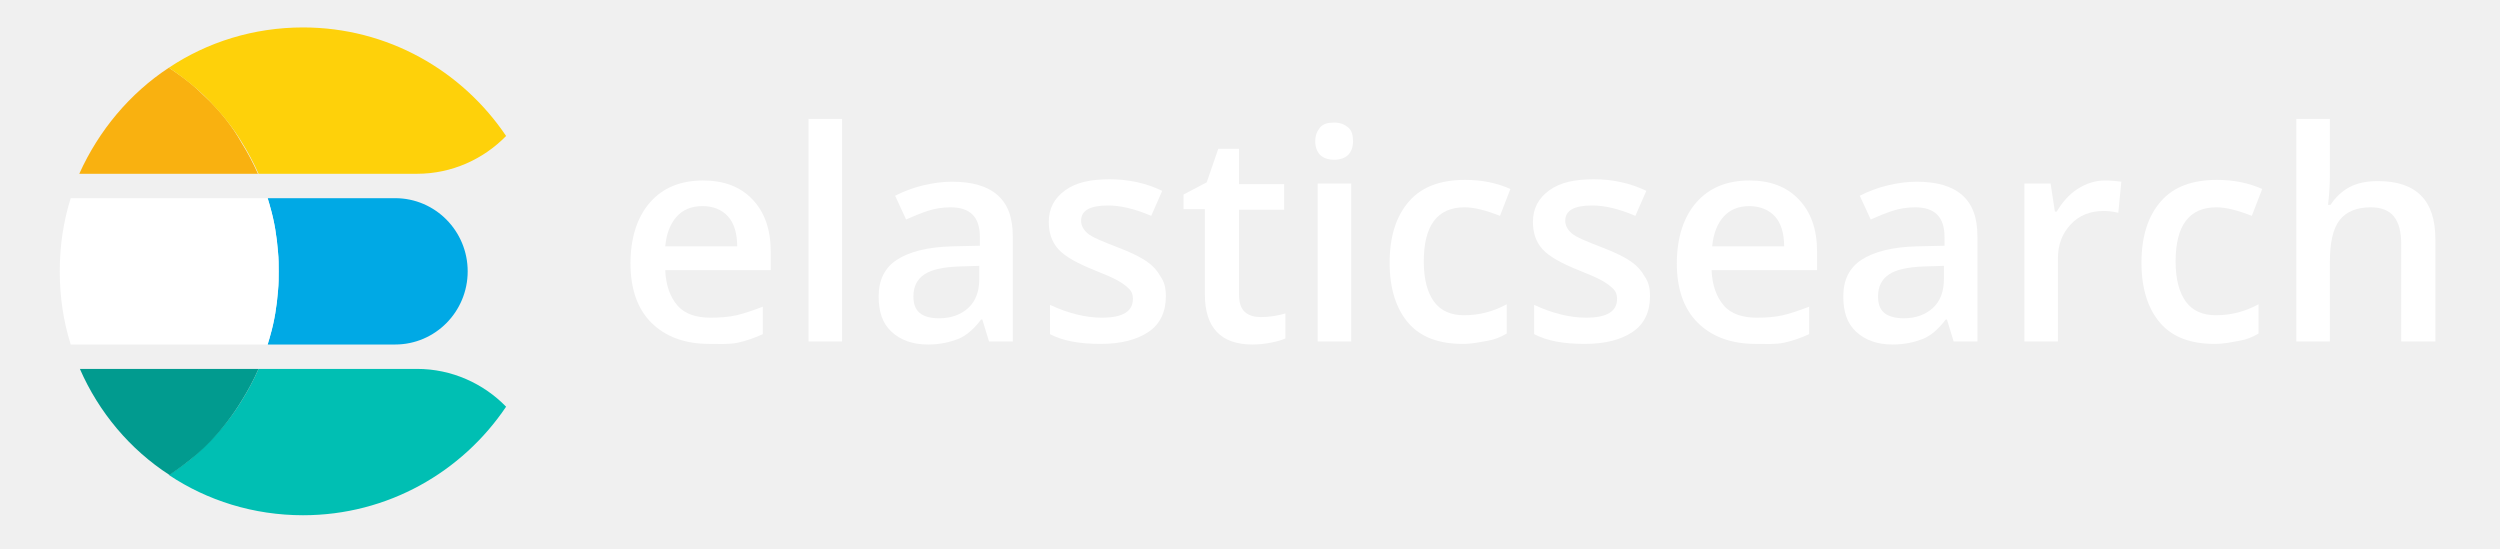
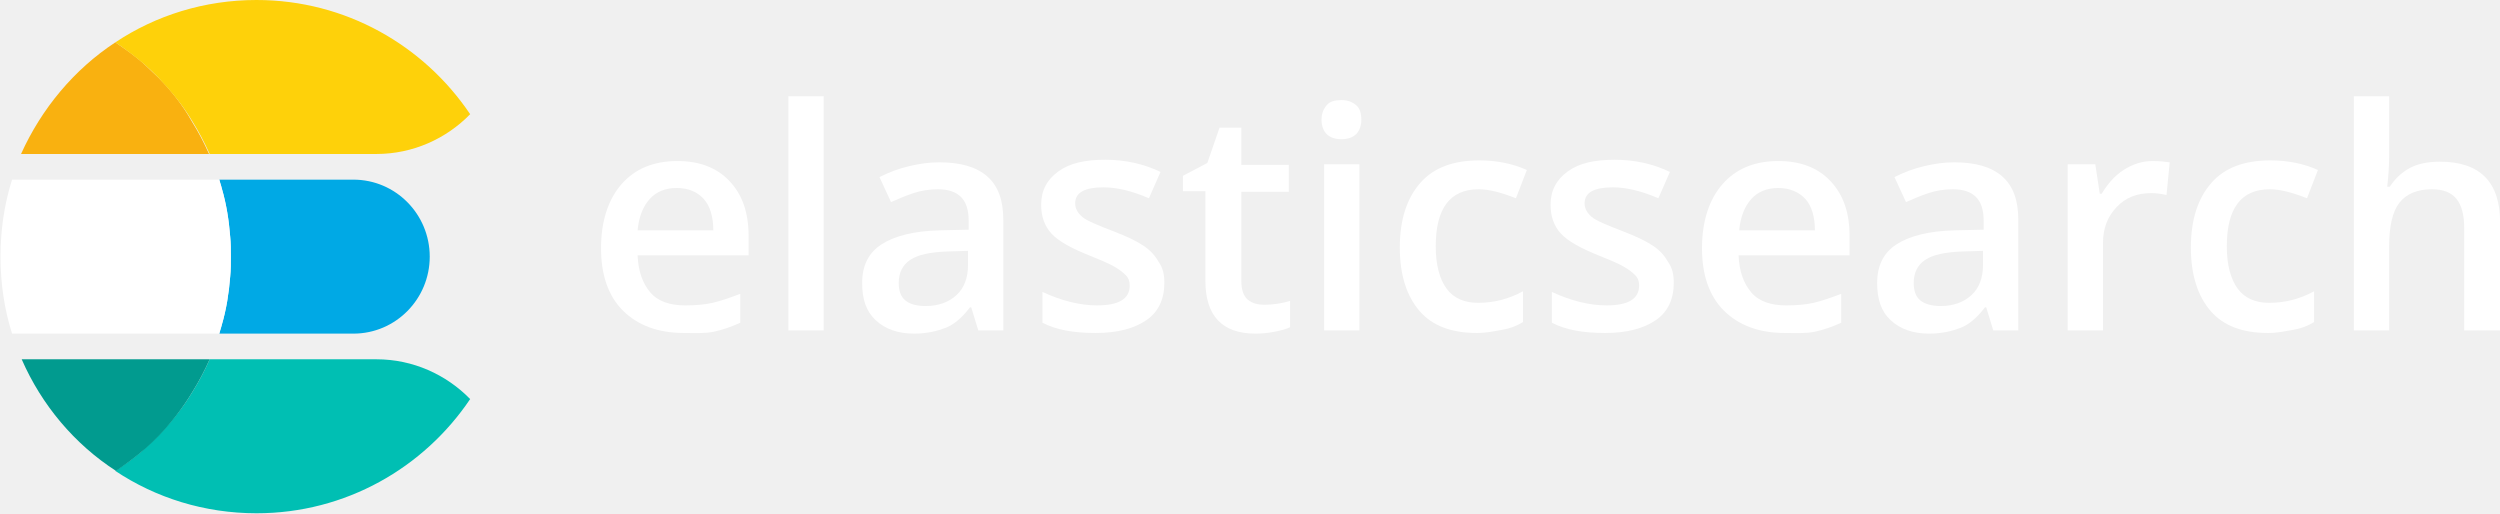
- <svg xmlns="http://www.w3.org/2000/svg" enable-background="new 0 0 550 250" viewBox="77,83,410,90">
+ <svg xmlns="http://www.w3.org/2000/svg" enable-background="new 0 0 550 250" viewBox="86.72 87.50 389.66 80.01">
  <path d="m178 102.5h313v41h-313z" fill="none" />
  <g enable-background="new" fill="#fff">
    <path d="m193.3 139.4c-4 0-7.2-1.2-9.5-3.5s-3.4-5.6-3.4-9.7c0-4.2 1.1-7.6 3.2-10s5-3.6 8.7-3.6c3.4 0 6.1 1 8.1 3.1s3 4.9 3 8.6v3h-17.3c.1 2.5.8 4.4 2 5.8s3.1 2 5.4 2c1.5 0 3-.1 4.3-.4s2.7-.8 4.3-1.4v4.5c-1.3.6-2.7 1.1-4.1 1.4s-3 .2-4.7.2zm-1.1-22.6c-1.8 0-3.2.6-4.2 1.7s-1.7 2.7-1.9 4.9h11.8c0-2.1-.5-3.8-1.5-4.9s-2.4-1.7-4.2-1.7z" />
    <path d="m215.1 139h-5.5v-36.5h5.5z" />
    <path d="m239.2 139-1.1-3.6h-.2c-1.2 1.6-2.5 2.7-3.8 3.2s-2.9.9-4.9.9c-2.5 0-4.5-.7-6-2.1s-2.1-3.3-2.1-5.8c0-2.7 1-4.7 3-6s5-2.1 9.1-2.2l4.5-.1v-1.4c0-1.7-.4-2.9-1.2-3.7s-2-1.2-3.6-1.2c-1.3 0-2.6.2-3.8.6s-2.4.9-3.5 1.4l-1.8-3.9c1.4-.7 2.9-1.3 4.6-1.7s3.2-.6 4.7-.6c3.3 0 5.8.7 7.5 2.2s2.5 3.7 2.5 6.8v17.2zm-8.2-3.8c2 0 3.6-.6 4.8-1.7s1.8-2.7 1.8-4.7v-2.2l-3.3.1c-2.6.1-4.5.5-5.7 1.3s-1.8 2-1.8 3.6c0 1.2.3 2.1 1 2.7s1.8.9 3.2.9z" />
    <path d="m268.2 131.6c0 2.5-.9 4.5-2.8 5.8s-4.5 2-7.9 2c-3.5 0-6.2-.5-8.3-1.6v-4.8c3 1.4 5.9 2.1 8.5 2.1 3.4 0 5.1-1 5.1-3.1 0-.7-.2-1.2-.6-1.6s-1-.9-1.9-1.4-2.1-1-3.6-1.6c-3-1.2-5-2.3-6.1-3.5s-1.6-2.7-1.6-4.5c0-2.2.9-3.9 2.7-5.2s4.2-1.8 7.3-1.8c3 0 5.9.6 8.6 1.9l-1.8 4.1c-2.8-1.2-5.1-1.7-7.1-1.7-2.9 0-4.4.8-4.4 2.5 0 .8.4 1.5 1.1 2.1s2.4 1.3 5 2.3c2.1.8 3.7 1.6 4.7 2.3s1.7 1.5 2.2 2.4c.7 1 .9 2 .9 3.3z" />
    <path d="m283.8 135c1.3 0 2.7-.2 4-.6v4.1c-.6.3-1.4.5-2.4.7s-2 .3-3 .3c-5.2 0-7.8-2.8-7.8-8.2v-14h-3.5v-2.4l3.8-2 1.9-5.5h3.4v5.8h7.4v4.2h-7.4v13.9c0 1.3.3 2.3 1 2.9s1.6.8 2.6.8z" />
    <path d="m292.7 106.2c0-1 .3-1.7.8-2.3s1.3-.8 2.3-.8 1.7.3 2.3.8.8 1.3.8 2.3c0 .9-.3 1.7-.8 2.2s-1.3.8-2.3.8-1.8-.3-2.3-.8-.8-1.3-.8-2.2zm5.9 32.8h-5.5v-25.9h5.5z" />
    <path d="m316.9 139.4c-3.9 0-6.9-1.1-8.9-3.4s-3.1-5.6-3.1-9.9c0-4.4 1.1-7.7 3.2-10.1s5.2-3.5 9.2-3.5c2.7 0 5.2.5 7.4 1.5l-1.7 4.4c-2.3-.9-4.2-1.4-5.8-1.4-4.5 0-6.7 3-6.7 8.9 0 2.9.6 5.1 1.7 6.6s2.8 2.2 4.9 2.2c2.5 0 4.8-.6 7-1.8v4.8c-1 .6-2 1-3.2 1.2s-2.4.5-4 .5z" />
    <path d="m347.6 131.6c0 2.5-.9 4.5-2.8 5.8s-4.5 2-7.9 2c-3.5 0-6.2-.5-8.3-1.6v-4.8c3 1.4 5.9 2.1 8.5 2.1 3.4 0 5.1-1 5.1-3.1 0-.7-.2-1.2-.6-1.6s-1-.9-1.9-1.4-2.1-1-3.6-1.6c-3-1.2-5-2.3-6.1-3.5s-1.6-2.7-1.6-4.5c0-2.2.9-3.9 2.7-5.2s4.2-1.8 7.3-1.8c3 0 5.9.6 8.6 1.9l-1.8 4.1c-2.8-1.2-5.1-1.7-7.1-1.7-2.9 0-4.4.8-4.4 2.5 0 .8.4 1.5 1.1 2.1s2.4 1.3 5 2.3c2.1.8 3.7 1.6 4.7 2.3s1.7 1.5 2.2 2.4c.7 1 .9 2 .9 3.3z" />
    <path d="m364.9 139.4c-4 0-7.2-1.2-9.5-3.5s-3.4-5.6-3.4-9.7c0-4.2 1.1-7.6 3.2-10s5-3.6 8.7-3.6c3.4 0 6.1 1 8.1 3.1s3 4.9 3 8.6v3h-17.3c.1 2.5.8 4.4 2 5.8s3.1 2 5.4 2c1.5 0 3-.1 4.3-.4s2.7-.8 4.3-1.4v4.5c-1.3.6-2.7 1.1-4.1 1.4s-2.9.2-4.7.2zm-1-22.6c-1.8 0-3.2.6-4.2 1.7s-1.7 2.7-1.9 4.9h11.8c0-2.1-.5-3.8-1.5-4.9s-2.5-1.7-4.2-1.7z" />
    <path d="m397.4 139-1.1-3.6h-.2c-1.2 1.6-2.5 2.7-3.8 3.2s-2.9.9-4.9.9c-2.5 0-4.5-.7-6-2.1s-2.1-3.3-2.1-5.8c0-2.7 1-4.7 3-6s5-2.1 9.1-2.2l4.5-.1v-1.4c0-1.7-.4-2.9-1.2-3.7s-2-1.2-3.6-1.2c-1.3 0-2.6.2-3.8.6s-2.4.9-3.5 1.4l-1.8-3.9c1.4-.7 2.9-1.3 4.6-1.7s3.2-.6 4.7-.6c3.3 0 5.8.7 7.5 2.2s2.5 3.7 2.5 6.8v17.2zm-8.2-3.8c2 0 3.6-.6 4.8-1.7s1.8-2.7 1.8-4.7v-2.2l-3.3.1c-2.6.1-4.5.5-5.7 1.3s-1.8 2-1.8 3.6c0 1.2.3 2.1 1 2.7s1.9.9 3.2.9z" />
    <path d="m422.2 112.6c1.1 0 2 .1 2.7.2l-.5 5.1c-.8-.2-1.6-.3-2.4-.3-2.2 0-4 .7-5.4 2.2s-2.1 3.3-2.1 5.6v13.6h-5.5v-25.9h4.3l.7 4.6h.3c.9-1.5 2-2.8 3.4-3.7s2.9-1.4 4.5-1.4z" />
    <path d="m440.2 139.4c-3.9 0-6.9-1.1-8.9-3.4s-3.1-5.6-3.1-9.9c0-4.4 1.1-7.7 3.2-10.1s5.2-3.5 9.2-3.5c2.7 0 5.2.5 7.4 1.5l-1.7 4.4c-2.3-.9-4.2-1.4-5.8-1.4-4.5 0-6.7 3-6.7 8.9 0 2.9.6 5.1 1.7 6.6s2.8 2.2 4.9 2.2c2.5 0 4.8-.6 7-1.8v4.8c-1 .6-2 1-3.2 1.2s-2.4.5-4 .5z" />
    <path d="m476.3 139h-5.5v-16c0-2-.4-3.5-1.2-4.5s-2.1-1.5-3.8-1.5c-2.3 0-4 .7-5.1 2.1s-1.6 3.7-1.6 6.9v13h-5.5v-36.5h5.5v9.3c0 1.5-.1 3.1-.3 4.8h.4c.8-1.2 1.8-2.2 3.1-2.9s2.9-1 4.7-1c6.3 0 9.4 3.2 9.4 9.5v16.8z" />
  </g>
  <path d="m141.8 115.5h-20.9c.1.5.3 1 .4 1.4.7 2.4 1.1 4.9 1.3 7.5.1 1 .1 2.1.1 3.1s0 2.1-.1 3.1c-.2 2.6-.6 5.1-1.3 7.5-.1.5-.3 1-.4 1.4h20.9c6.6 0 11.9-5.4 11.9-12s-5.3-12-11.9-12z" fill="#00a9e5" />
  <path d="m122.6 130.6c.1-1 .1-2.1.1-3.1s0-2.1-.1-3.1c-.2-2.6-.6-5.1-1.3-7.5-.1-.5-.3-1-.4-1.4h-32.3c-1.2 3.8-1.8 7.8-1.8 12s.6 8.2 1.8 12h32.3c.1-.5.3-1 .4-1.4.7-2.4 1.1-4.9 1.3-7.5z" fill="#fff" />
  <path d="m145.4 143.5h-26c-.8 1.8-1.7 3.5-2.7 5.1-1.5 2.5-3.3 4.7-5.3 6.8-.7.7-1.4 1.3-2.1 2-1.4 1.3-3 2.4-4.6 3.5 6.3 4.2 13.9 6.6 22 6.6 13.9 0 26.1-7.1 33.3-17.8-3.7-3.8-8.9-6.2-14.6-6.2z" fill="#00bfb3" />
  <path d="m116.7 148.6c1-1.6 1.9-3.3 2.7-5.1h-29.3c3.1 7.1 8.2 13.2 14.7 17.4 1.6-1.1 3.1-2.2 4.6-3.5.7-.6 1.4-1.3 2.1-2 1.9-2 3.7-4.3 5.2-6.8z" fill="#019b8f" />
  <path d="m111.4 99.6c-.7-.7-1.4-1.3-2.1-2-1.4-1.3-3-2.4-4.6-3.5-6.4 4.2-11.5 10.3-14.7 17.4h29.3c-.8-1.8-1.7-3.5-2.7-5.1-1.4-2.5-3.2-4.8-5.2-6.8z" fill="#f9b110" />
  <path d="m126.7 87.5c-8.1 0-15.7 2.4-22 6.6 1.6 1.1 3.1 2.2 4.6 3.5.7.6 1.4 1.3 2.1 2 2 2.1 3.8 4.3 5.3 6.8 1 1.6 1.9 3.3 2.7 5.1h26c5.7 0 10.9-2.4 14.6-6.2-7.2-10.7-19.4-17.8-33.3-17.8z" fill="#fed10a" />
</svg>
